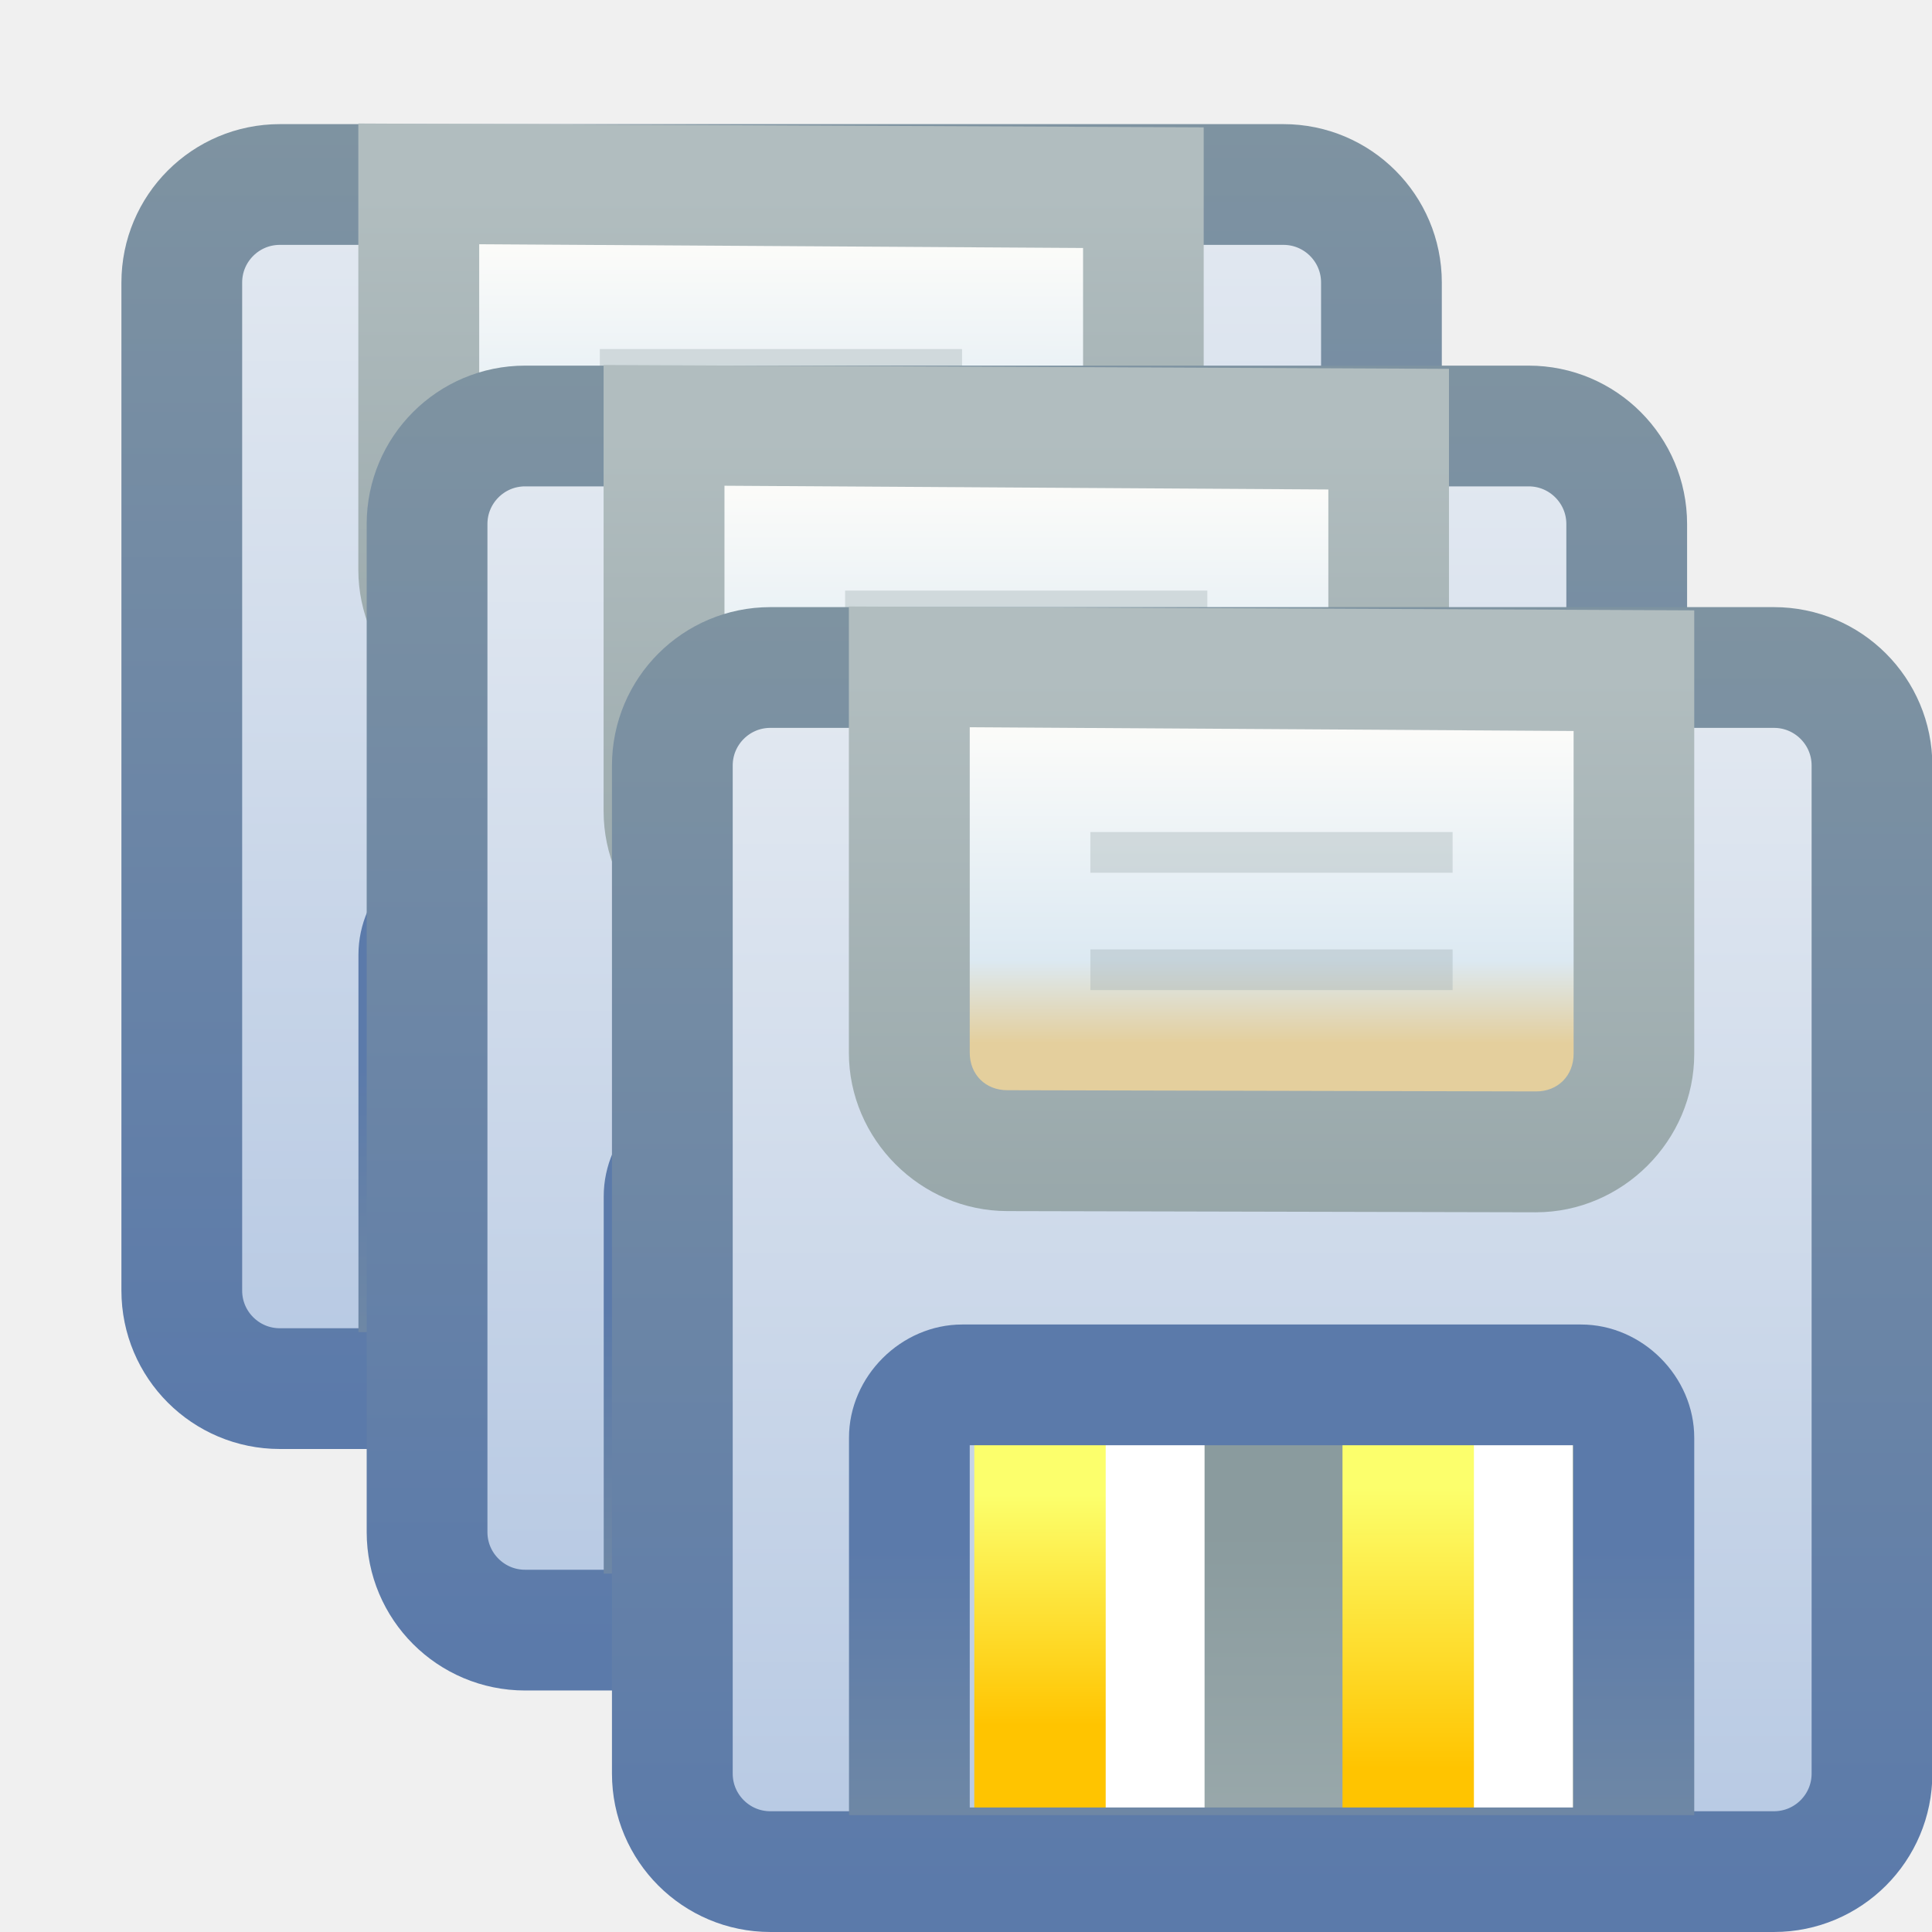
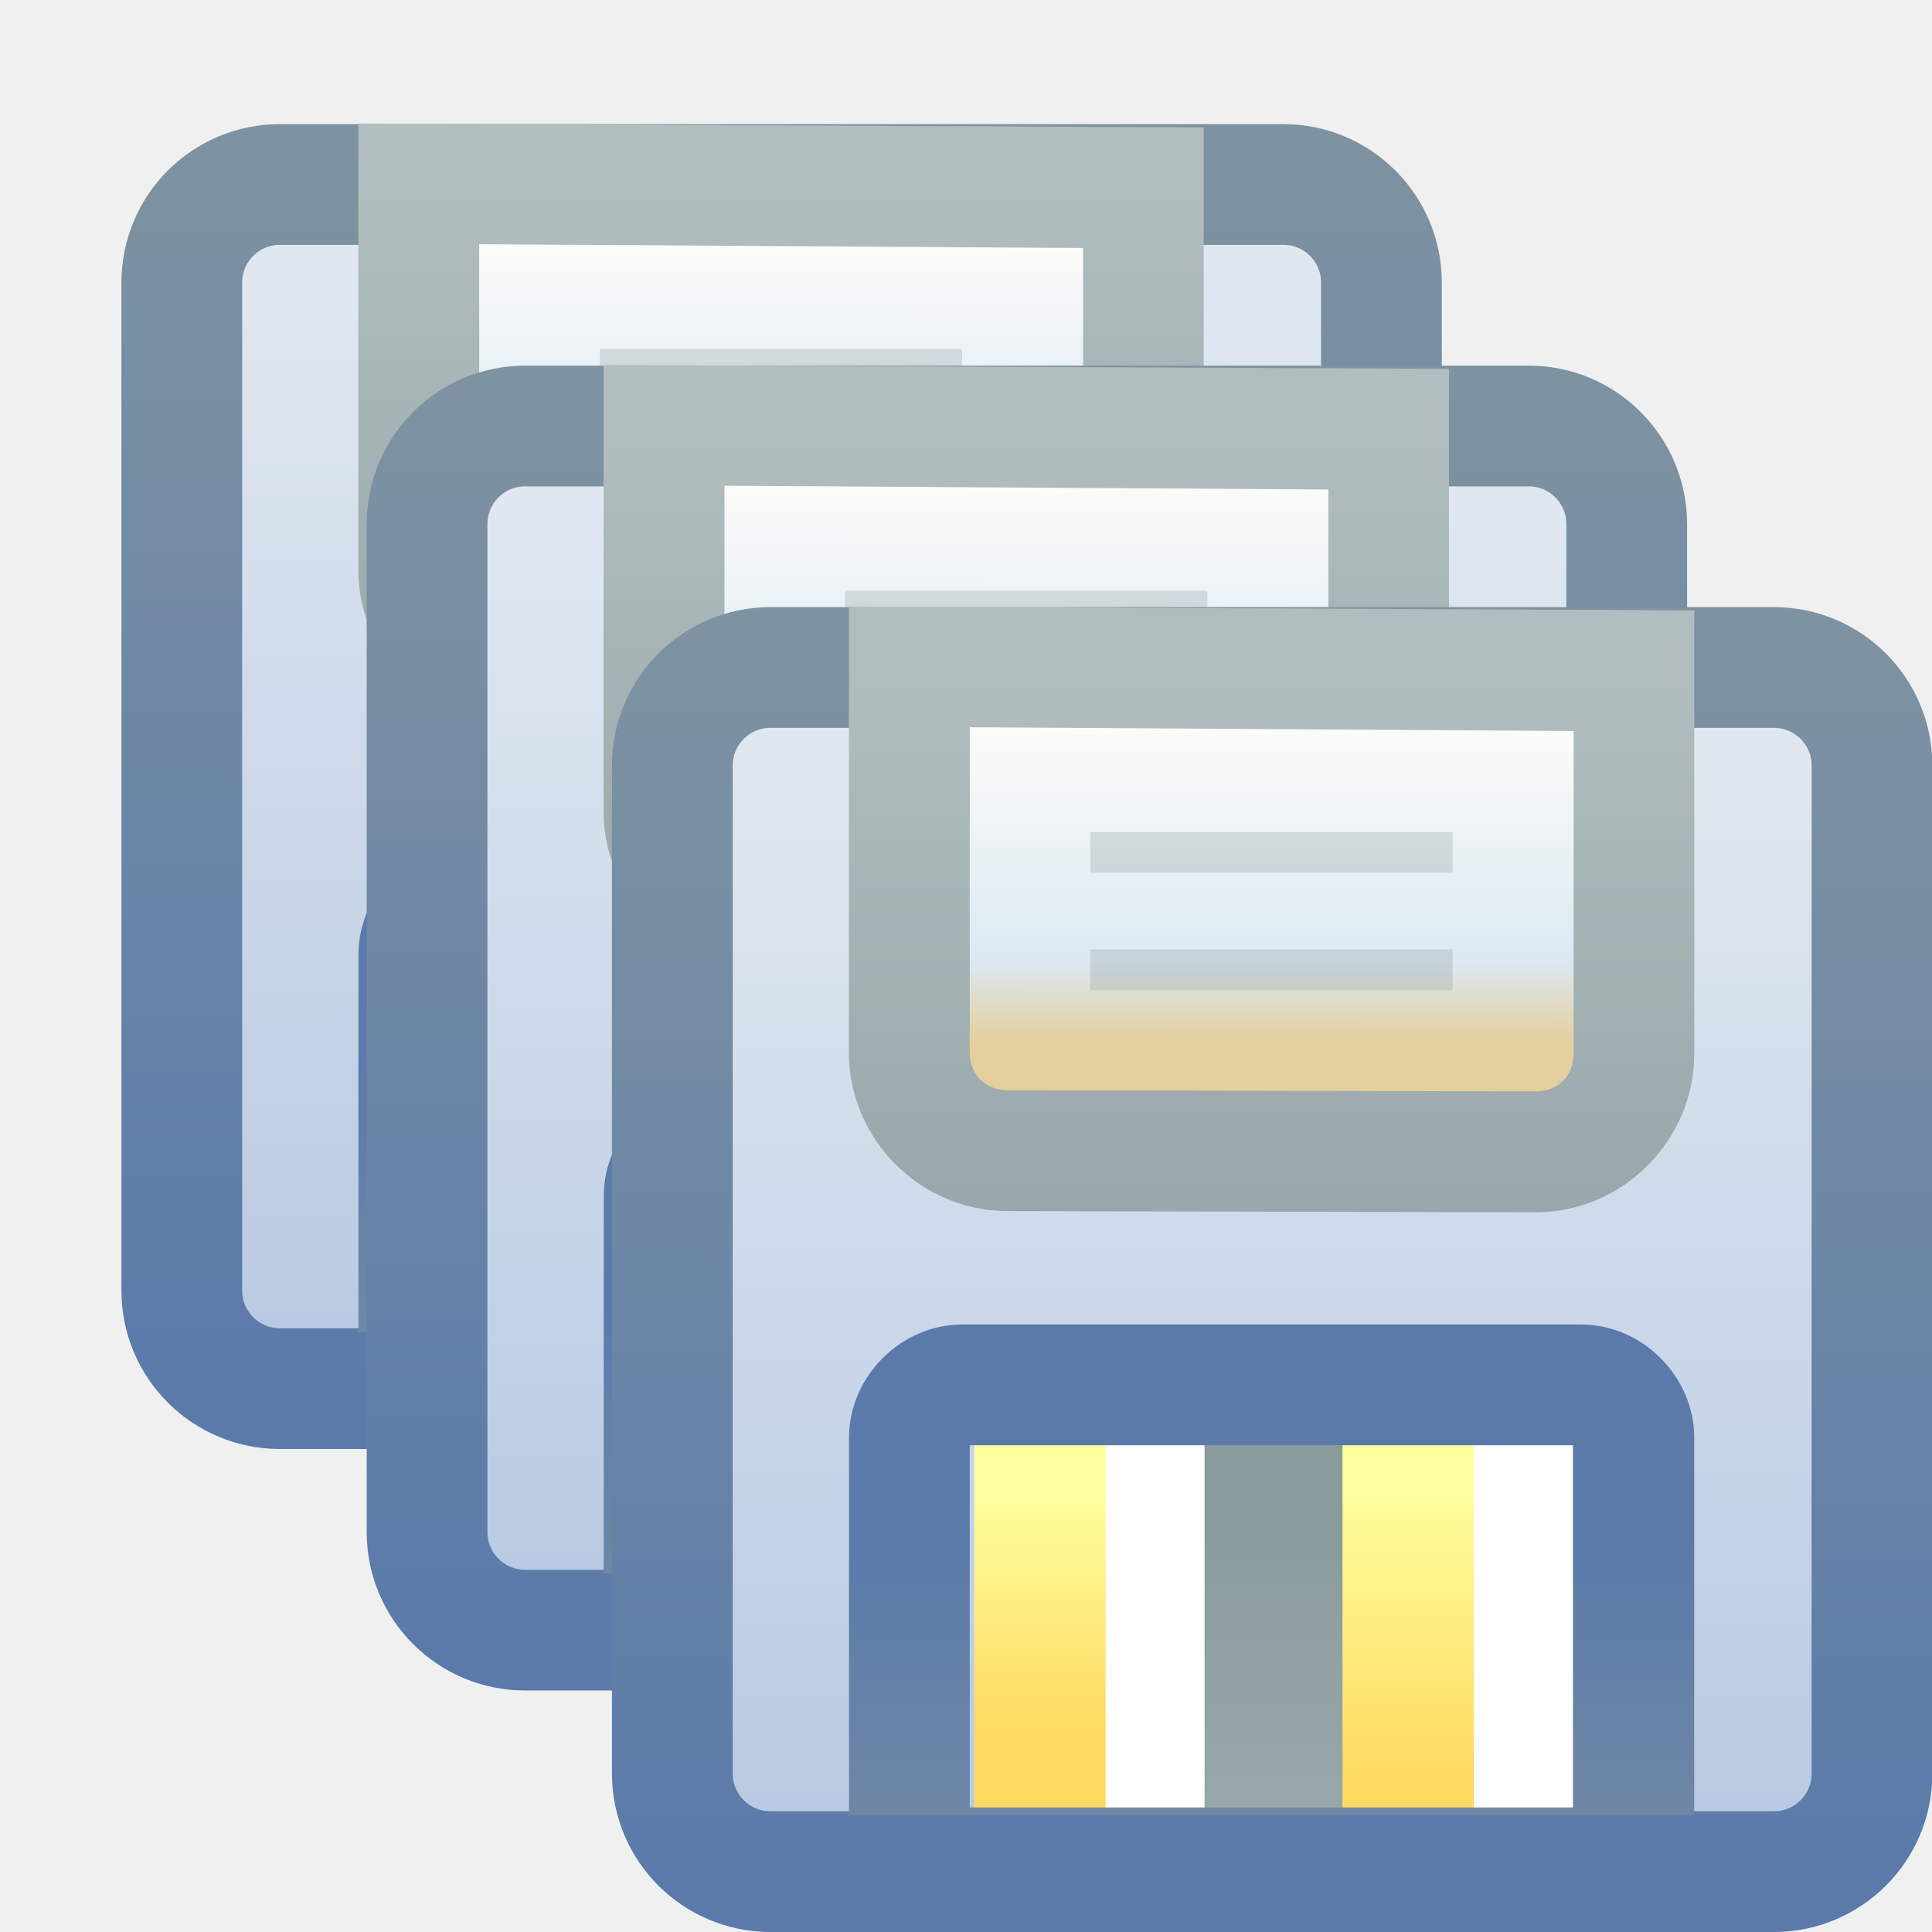
<svg xmlns="http://www.w3.org/2000/svg" xmlns:xlink="http://www.w3.org/1999/xlink" width="16" height="16" id="svg2" version="1.1">
  <defs id="defs4">
    <linearGradient id="linearGradient3985">
-       <stop style="stop-color:#fcff6c;stop-opacity:1" offset="0" id="stop3987" />
-       <stop style="stop-color:#ffc400;stop-opacity:1" offset="1" id="stop3989" />
-     </linearGradient>
-     <linearGradient id="linearGradient3049">
-       <stop id="stop3051" offset="0" style="stop-color:#e4cf9d;stop-opacity:1;" />
-       <stop style="stop-color:#dce9f2;stop-opacity:1" offset="0.415" id="stop3053" />
-       <stop id="stop3055" offset="1" style="stop-color:#fefdfa;stop-opacity:1" />
-     </linearGradient>
-     <linearGradient id="linearGradient4987">
-       <stop style="stop-color:#e4cf9d;stop-opacity:1;" offset="0" id="stop4989" />
-       <stop id="stop4997" offset="0.383" style="stop-color:#b5cef2;stop-opacity:1" />
-       <stop id="stop4995" offset="0.625" style="stop-color:#97b2d9;stop-opacity:1" />
-       <stop style="stop-color:#f8f8fc;stop-opacity:1" offset="1" id="stop4991" />
+       <stop style="stop-color:#fdff9e;stop-opacity:1;" offset="0" id="stop3987" />
+       <stop style="stop-color:#ffdb62;stop-opacity:1;" offset="1" id="stop3989" />
    </linearGradient>
    <linearGradient id="linearGradient4893">
      <stop style="stop-color:#b7c9e3;stop-opacity:1;" offset="0" id="stop4895" />
      <stop style="stop-color:#f3f5f6;stop-opacity:1" offset="1" id="stop4897" />
-     </linearGradient>
-     <linearGradient id="linearGradient4883">
-       <stop style="stop-color:#e4cf9d;stop-opacity:1;" offset="0" id="stop4885" />
-       <stop id="stop4891" offset="0.167" style="stop-color:#dce9f2;stop-opacity:1" />
-       <stop style="stop-color:#fefdfa;stop-opacity:1" offset="1" id="stop4887" />
    </linearGradient>
    <linearGradient id="linearGradient4780">
      <stop id="stop4782" offset="0" style="stop-color:#b1bdbf;stop-opacity:1" />
      <stop id="stop4784" offset="1" style="stop-color:#8a9b9e;stop-opacity:1" />
    </linearGradient>
    <linearGradient id="linearGradient4738">
      <stop style="stop-color:#8a9b9e;stop-opacity:1" offset="0" id="stop4740" />
      <stop style="stop-color:#5b7aaa;stop-opacity:1" offset="1" id="stop4742" />
    </linearGradient>
    <linearGradient xlink:href="#linearGradient4738" id="linearGradient4744" x1="29.587" y1="1037.924" x2="29.587" y2="1052.018" gradientUnits="userSpaceOnUse" gradientTransform="translate(-20,1.7382813e-5)" />
-     <linearGradient xlink:href="#linearGradient4780" id="linearGradient4858" gradientUnits="userSpaceOnUse" x1="29.587" y1="1037.924" x2="29.587" y2="1044.859" gradientTransform="translate(-6.609166,0)" />
    <linearGradient xlink:href="#linearGradient4893" id="linearGradient4899" x1="32.664" y1="1051.801" x2="32.664" y2="1038.272" gradientUnits="userSpaceOnUse" gradientTransform="translate(-20,1.7382813e-5)" />
-     <linearGradient xlink:href="#linearGradient4987" id="linearGradient3050" gradientUnits="userSpaceOnUse" x1="48" y1="1050.362" x2="48" y2="1046.362" gradientTransform="translate(-0.73097,8.623475)" />
-     <linearGradient xlink:href="#linearGradient3049" id="linearGradient3047" gradientUnits="userSpaceOnUse" gradientTransform="matrix(1,0,0,0.9402888,-6.609166,61.97204)" x1="29" y1="1042.435" x2="29" y2="1038.362" />
-     <linearGradient xlink:href="#linearGradient4987-9" id="linearGradient4993" x1="48" y1="1050.362" x2="48" y2="1046.362" gradientUnits="userSpaceOnUse" />
-     <linearGradient id="linearGradient4987-9">
-       <stop style="stop-color:#e4cf9d;stop-opacity:1;" offset="0" id="stop4989-9" />
-       <stop id="stop4997-2" offset="0.383" style="stop-color:#b5cef2;stop-opacity:1" />
-       <stop id="stop4995-8" offset="0.625" style="stop-color:#97b2d9;stop-opacity:1" />
-       <stop style="stop-color:#f8f8fc;stop-opacity:1" offset="1" id="stop4991-7" />
-     </linearGradient>
-     <linearGradient xlink:href="#linearGradient4738" id="linearGradient3859" x1="8.588" y1="14.366" x2="8.588" y2="8.885" gradientUnits="userSpaceOnUse" gradientTransform="translate(-1.016466,1038.395)" />
-     <linearGradient xlink:href="#linearGradient4738-4" id="linearGradient3859-8" x1="8.588" y1="14.366" x2="8.588" y2="8.885" gradientUnits="userSpaceOnUse" />
-     <linearGradient id="linearGradient4738-4">
-       <stop style="stop-color:#8a9b9e;stop-opacity:1" offset="0" id="stop4740-9" />
-       <stop style="stop-color:#5b7aaa;stop-opacity:1" offset="1" id="stop4742-4" />
-     </linearGradient>
    <linearGradient xlink:href="#linearGradient4780" id="linearGradient3913" x1="8.662" y1="1052.384" x2="8.662" y2="1046.109" gradientUnits="userSpaceOnUse" gradientTransform="translate(6.2499936e-8,2.922716)" />
-     <linearGradient xlink:href="#linearGradient4780-4" id="linearGradient4858-2" gradientUnits="userSpaceOnUse" x1="29.587" y1="1037.924" x2="29.587" y2="1044.859" gradientTransform="translate(-5.740001,-5.760563)" />
-     <linearGradient id="linearGradient4780-4">
-       <stop id="stop4782-2" offset="0" style="stop-color:#b1bdbf;stop-opacity:1" />
-       <stop id="stop4784-0" offset="1" style="stop-color:#8a9b9e;stop-opacity:1" />
-     </linearGradient>
-     <linearGradient xlink:href="#linearGradient3049-1" id="linearGradient3047-5" gradientUnits="userSpaceOnUse" gradientTransform="matrix(1,0,0,0.9402888,-20,61.97204)" x1="29" y1="1042.435" x2="29" y2="1038.362" />
-     <linearGradient id="linearGradient3049-1">
-       <stop id="stop3051-4" offset="0" style="stop-color:#e4cf9d;stop-opacity:1;" />
-       <stop style="stop-color:#dce9f2;stop-opacity:1" offset="0.415" id="stop3053-7" />
-       <stop id="stop3055-7" offset="1" style="stop-color:#fefdfa;stop-opacity:1" />
-     </linearGradient>
-     <linearGradient y2="1038.362" x2="29" y1="1042.435" x1="29" gradientTransform="matrix(1,0,0,0.9402888,-5.740001,56.21148)" gradientUnits="userSpaceOnUse" id="linearGradient3060" xlink:href="#linearGradient3049-1" />
-     <linearGradient xlink:href="#linearGradient3985" id="linearGradient4054" x1="-56.658" y1="1056.985" x2="-56.658" y2="1060.48" gradientUnits="userSpaceOnUse" />
-     <linearGradient xlink:href="#linearGradient4738" id="linearGradient4057" gradientUnits="userSpaceOnUse" gradientTransform="translate(-1.016466,2.033)" x1="8.588" y1="14.366" x2="8.588" y2="8.885" />
    <linearGradient xlink:href="#linearGradient4738" id="linearGradient4064" gradientUnits="userSpaceOnUse" gradientTransform="translate(-1.016466,1040.301)" x1="8.588" y1="14.366" x2="8.588" y2="8.885" />
    <linearGradient xlink:href="#linearGradient3985" id="linearGradient3068" gradientUnits="userSpaceOnUse" x1="-56.69" y1="1056.214" x2="-56.69" y2="1060.761" />
    <linearGradient xlink:href="#linearGradient3985" id="linearGradient3070" gradientUnits="userSpaceOnUse" x1="-56.69" y1="1056.337" x2="-56.69" y2="1060.102" />
    <linearGradient id="linearGradient4780-21-3">
      <stop id="stop4782-4-1" offset="0" style="stop-color:#b1bdbf;stop-opacity:1" />
      <stop id="stop4784-9-6" offset="1" style="stop-color:#8a9b9e;stop-opacity:1" />
    </linearGradient>
-     <linearGradient xlink:href="#linearGradient6339" id="linearGradient8435" gradientUnits="userSpaceOnUse" gradientTransform="matrix(0.8301172,0,0,0.6455203,-33.83067,371.9322)" x1="28.996" y1="1042.646" x2="29" y2="1038.362" />
    <linearGradient id="linearGradient6339">
      <stop id="stop6341" offset="0" style="stop-color:#e4cf9d;stop-opacity:1;" />
      <stop style="stop-color:#dce9f2;stop-opacity:1" offset="0.248" id="stop6343" />
      <stop id="stop6345" offset="1" style="stop-color:#fefdfa;stop-opacity:1" />
    </linearGradient>
    <linearGradient xlink:href="#linearGradient6339" id="linearGradient3111" gradientUnits="userSpaceOnUse" gradientTransform="matrix(0.8301172,0,0,0.6455203,-24.05026,366.3612)" x1="28.996" y1="1042.646" x2="29" y2="1038.362" />
    <linearGradient xlink:href="#linearGradient4780-21-3" id="linearGradient3113" gradientUnits="userSpaceOnUse" gradientTransform="translate(-29.2179,-1.539949)" x1="29.587" y1="1037.924" x2="29.587" y2="1044.859" />
    <linearGradient xlink:href="#linearGradient4893-2" id="linearGradient4899-1" x1="32.664" y1="1051.801" x2="32.664" y2="1038.272" gradientUnits="userSpaceOnUse" gradientTransform="translate(-20,1.7382813e-5)" />
    <linearGradient id="linearGradient4893-2">
      <stop style="stop-color:#b7c9e3;stop-opacity:1;" offset="0" id="stop4895-1" />
      <stop style="stop-color:#f3f5f6;stop-opacity:1" offset="1" id="stop4897-4" />
    </linearGradient>
    <linearGradient xlink:href="#linearGradient4738-8" id="linearGradient4744-5" x1="29.587" y1="1037.924" x2="29.587" y2="1052.018" gradientUnits="userSpaceOnUse" gradientTransform="translate(-20,1.7382813e-5)" />
    <linearGradient id="linearGradient4738-8">
      <stop style="stop-color:#8a9b9e;stop-opacity:1" offset="0" id="stop4740-7" />
      <stop style="stop-color:#5b7aaa;stop-opacity:1" offset="1" id="stop4742-5" />
    </linearGradient>
    <linearGradient xlink:href="#linearGradient4780-9" id="linearGradient3913-5" x1="8.662" y1="1052.384" x2="8.662" y2="1046.109" gradientUnits="userSpaceOnUse" gradientTransform="translate(6.2499936e-8,2.922716)" />
    <linearGradient id="linearGradient4780-9">
      <stop id="stop4782-3" offset="0" style="stop-color:#b1bdbf;stop-opacity:1" />
      <stop id="stop4784-6" offset="1" style="stop-color:#8a9b9e;stop-opacity:1" />
    </linearGradient>
    <linearGradient xlink:href="#linearGradient3985-4" id="linearGradient3068-9" gradientUnits="userSpaceOnUse" x1="-56.69" y1="1056.214" x2="-56.69" y2="1060.761" />
    <linearGradient id="linearGradient3985-4">
      <stop style="stop-color:#fcff6c;stop-opacity:1" offset="0" id="stop3987-4" />
      <stop style="stop-color:#ffc400;stop-opacity:1" offset="1" id="stop3989-9" />
    </linearGradient>
    <linearGradient xlink:href="#linearGradient3985-4" id="linearGradient3070-7" gradientUnits="userSpaceOnUse" x1="-56.69" y1="1056.337" x2="-56.69" y2="1060.102" />
    <linearGradient xlink:href="#linearGradient4738-8" id="linearGradient4064-9" gradientUnits="userSpaceOnUse" gradientTransform="translate(-1.016466,1040.301)" x1="8.588" y1="14.366" x2="8.588" y2="8.885" />
    <linearGradient xlink:href="#linearGradient6339-9" id="linearGradient3111-2" gradientUnits="userSpaceOnUse" gradientTransform="matrix(0.8301172,0,0,0.6455203,-24.05026,366.3612)" x1="28.996" y1="1042.646" x2="29" y2="1038.362" />
    <linearGradient id="linearGradient6339-9">
      <stop id="stop6341-3" offset="0" style="stop-color:#e4cf9d;stop-opacity:1;" />
      <stop style="stop-color:#dce9f2;stop-opacity:1" offset="0.248" id="stop6343-5" />
      <stop id="stop6345-5" offset="1" style="stop-color:#fefdfa;stop-opacity:1" />
    </linearGradient>
    <linearGradient xlink:href="#linearGradient4780-21-3-7" id="linearGradient3113-1" gradientUnits="userSpaceOnUse" gradientTransform="translate(-29.2179,-1.539949)" x1="29.587" y1="1037.924" x2="29.587" y2="1044.859" />
    <linearGradient id="linearGradient4780-21-3-7">
      <stop id="stop4782-4-1-2" offset="0" style="stop-color:#b1bdbf;stop-opacity:1" />
      <stop id="stop4784-9-6-0" offset="1" style="stop-color:#8a9b9e;stop-opacity:1" />
    </linearGradient>
    <linearGradient xlink:href="#linearGradient4893-2-9" id="linearGradient4899-1-9" x1="32.664" y1="1051.801" x2="32.664" y2="1038.272" gradientUnits="userSpaceOnUse" gradientTransform="translate(-20,1.7382813e-5)" />
    <linearGradient id="linearGradient4893-2-9">
      <stop style="stop-color:#b7c9e3;stop-opacity:1;" offset="0" id="stop4895-1-2" />
      <stop style="stop-color:#f3f5f6;stop-opacity:1" offset="1" id="stop4897-4-6" />
    </linearGradient>
    <linearGradient xlink:href="#linearGradient4738-8-5" id="linearGradient4744-5-8" x1="29.587" y1="1037.924" x2="29.587" y2="1052.018" gradientUnits="userSpaceOnUse" gradientTransform="translate(-20,1.7382813e-5)" />
    <linearGradient id="linearGradient4738-8-5">
      <stop style="stop-color:#8a9b9e;stop-opacity:1" offset="0" id="stop4740-7-5" />
      <stop style="stop-color:#5b7aaa;stop-opacity:1" offset="1" id="stop4742-5-3" />
    </linearGradient>
    <linearGradient xlink:href="#linearGradient4780-9-1" id="linearGradient3913-5-2" x1="8.662" y1="1052.384" x2="8.662" y2="1046.109" gradientUnits="userSpaceOnUse" gradientTransform="translate(6.2499936e-8,2.922716)" />
    <linearGradient id="linearGradient4780-9-1">
      <stop id="stop4782-3-5" offset="0" style="stop-color:#b1bdbf;stop-opacity:1" />
      <stop id="stop4784-6-9" offset="1" style="stop-color:#8a9b9e;stop-opacity:1" />
    </linearGradient>
    <linearGradient xlink:href="#linearGradient3985-4-7" id="linearGradient3068-9-5" gradientUnits="userSpaceOnUse" x1="-56.69" y1="1056.214" x2="-56.69" y2="1060.761" />
    <linearGradient id="linearGradient3985-4-7">
      <stop style="stop-color:#fcff6c;stop-opacity:1" offset="0" id="stop3987-4-1" />
      <stop style="stop-color:#ffc400;stop-opacity:1" offset="1" id="stop3989-9-9" />
    </linearGradient>
    <linearGradient xlink:href="#linearGradient3985-4-7" id="linearGradient3070-7-9" gradientUnits="userSpaceOnUse" x1="-56.69" y1="1056.337" x2="-56.69" y2="1060.102" />
    <linearGradient xlink:href="#linearGradient4738-8-5" id="linearGradient4064-9-0" gradientUnits="userSpaceOnUse" gradientTransform="translate(-1.016466,1040.301)" x1="8.588" y1="14.366" x2="8.588" y2="8.885" />
    <linearGradient xlink:href="#linearGradient6339-9-5" id="linearGradient3111-2-6" gradientUnits="userSpaceOnUse" gradientTransform="matrix(0.8301172,0,0,0.6455203,-24.05026,366.3612)" x1="28.996" y1="1042.646" x2="29" y2="1038.362" />
    <linearGradient id="linearGradient6339-9-5">
      <stop id="stop6341-3-1" offset="0" style="stop-color:#e4cf9d;stop-opacity:1;" />
      <stop style="stop-color:#dce9f2;stop-opacity:1" offset="0.248" id="stop6343-5-0" />
      <stop id="stop6345-5-7" offset="1" style="stop-color:#fefdfa;stop-opacity:1" />
    </linearGradient>
    <linearGradient xlink:href="#linearGradient4780-21-3-7-3" id="linearGradient3113-1-0" gradientUnits="userSpaceOnUse" gradientTransform="translate(-29.2179,-1.539949)" x1="29.587" y1="1037.924" x2="29.587" y2="1044.859" />
    <linearGradient id="linearGradient4780-21-3-7-3">
      <stop id="stop4782-4-1-2-4" offset="0" style="stop-color:#b1bdbf;stop-opacity:1" />
      <stop id="stop4784-9-6-0-6" offset="1" style="stop-color:#8a9b9e;stop-opacity:1" />
    </linearGradient>
  </defs>
  <g id="layer1" style="display:inline" transform="translate(0,-1036.362)">
    <g id="g4990" transform="translate(-36.64918,0.40625)" />
    <g style="display:inline" id="g3115-0-5" transform="translate(-4.0625,-4)">
      <rect ry="0.812" rx="0.812" y="1041.89" x="5.568" height="9.972" width="9.935" id="rect3968-4-8" style="fill:url(#linearGradient4899-1-9);fill-opacity:1;stroke:url(#linearGradient4744-5-8);stroke-opacity:1" />
      <rect ry="0.442" rx="0.442" y="1048.126" x="8.315" height="3.233" width="5.296" id="rect3851-2-2-1" style="fill:url(#linearGradient3913-5-2);fill-opacity:1;stroke:none;display:inline" />
      <g transform="matrix(0.8748343,0,0,0.6165328,1.81879,403.6227)" id="g3183-7-7">
        <g transform="matrix(1,0,0,0.9466713,-54.66696,46.52256)" style="display:inline" id="g3068-7-7">
          <g id="g3825-4-0" transform="matrix(1,0,0,0.8736768,9.244646,133.2896)">
            <rect style="fill:#ffffff;fill-opacity:1;stroke:none;display:inline" id="rect3100-4-2-0-1" width="1.12" height="6.329" x="-58.232" y="1055.148" ry="0" transform="scale(-1,1)" />
            <rect style="fill:url(#linearGradient3068-9-5);fill-opacity:1;stroke:none;display:inline" id="rect3100-4-2-5-1-3" width="1.244" height="6.329" x="-57.296" y="1055.148" ry="0" transform="scale(-1,1)" />
          </g>
          <g style="display:inline" id="g3825-1-1-0" transform="matrix(1,0,0,0.866246,5.75896,141.1302)">
            <rect style="fill:#ffffff;fill-opacity:1;stroke:none;display:inline" id="rect3100-4-2-6-9-6" width="1.12" height="6.329" x="-58.232" y="1055.148" ry="0" transform="scale(-1,1)" />
            <rect style="fill:url(#linearGradient3070-7-9);fill-opacity:1;stroke:none;display:inline" id="rect3100-4-2-5-4-1-1" width="1.244" height="6.329" x="-57.296" y="1055.148" ry="0" transform="scale(-1,1)" />
          </g>
        </g>
      </g>
      <path id="rect3851-7-6" d="m 7.969,1047.331 c -0.507,0 -0.938,0.43 -0.938,0.938 l 0,3.125 7,0 0,-3.125 c 0,-0.507 -0.43,-0.938 -0.938,-0.938 z m 0.062,1 5,0 0,3 -5,0 z" style="font-size:medium;font-style:normal;font-variant:normal;font-weight:normal;font-stretch:normal;text-indent:0;text-align:start;text-decoration:none;line-height:normal;letter-spacing:normal;word-spacing:normal;text-transform:none;direction:ltr;block-progression:tb;writing-mode:lr-tb;text-anchor:start;baseline-shift:baseline;color:#000000;fill:url(#linearGradient4064-9-0);fill-opacity:1;stroke:none;stroke-width:1;marker:none;visibility:visible;display:inline;overflow:visible;enable-background:accumulate;font-family:Sans;-inkscape-font-specification:Sans" />
      <g transform="translate(10.25,5.59375)" id="g3105-6-0">
        <rect style="fill:url(#linearGradient3111-2-6);fill-opacity:1;stroke:none;display:inline" id="rect3968-9-1-0-4" width="5.399" height="3.774" x="-2.47" y="1036.322" rx="0.674" ry="0.524" />
        <path style="font-size:medium;font-style:normal;font-variant:normal;font-weight:normal;font-stretch:normal;text-indent:0;text-align:start;text-decoration:none;line-height:normal;letter-spacing:normal;word-spacing:normal;text-transform:none;direction:ltr;block-progression:tb;writing-mode:lr-tb;text-anchor:start;baseline-shift:baseline;color:#000000;fill:url(#linearGradient3113-1-0);fill-opacity:1;stroke:none;stroke-width:1;marker:none;visibility:visible;display:inline;overflow:visible;enable-background:accumulate;font-family:Sans;-inkscape-font-specification:Sans" d="m -3.22,1035.791 0,3.695 c 0,0.718 0.594,1.311 1.312,1.312 l 4.377,0.01 c 0.718,0 1.312,-0.594 1.312,-1.312 l 0,-3.673 z m 6.002,1.031 0,2.673 c 0,0.182 -0.131,0.313 -0.312,0.312 l -4.377,-0.01 c -0.182,0 -0.312,-0.13 -0.312,-0.311 l 0,-2.695 z" id="rect3968-9-2-1" />
        <rect style="opacity:0.35;fill:#9baaac;fill-opacity:1;stroke:none;display:inline" id="rect4963-5-3-9" width="0.337" height="3" x="1037.659" y="-1.78" transform="matrix(0,1,-1,0,0,0)" />
        <rect style="opacity:0.35;fill:#9baaac;fill-opacity:1;stroke:none;display:inline" id="rect4963-5-0-1-9" width="0.337" height="3" x="1038.631" y="-1.78" transform="matrix(0,1,-1,0,0,0)" />
      </g>
    </g>
    <g style="display:inline" id="g3115-0" transform="translate(-2.03125,-2)">
      <rect ry="0.812" rx="0.812" y="1041.89" x="5.568" height="9.972" width="9.935" id="rect3968-4" style="fill:url(#linearGradient4899-1);fill-opacity:1;stroke:url(#linearGradient4744-5);stroke-opacity:1" />
      <rect ry="0.442" rx="0.442" y="1048.126" x="8.315" height="3.233" width="5.296" id="rect3851-2-2" style="fill:url(#linearGradient3913-5);fill-opacity:1;stroke:none;display:inline" />
      <g transform="matrix(0.8748343,0,0,0.6165328,1.81879,403.6227)" id="g3183-7">
        <g transform="matrix(1,0,0,0.9466713,-54.66696,46.52256)" style="display:inline" id="g3068-7">
          <g id="g3825-4" transform="matrix(1,0,0,0.8736768,9.244646,133.2896)">
            <rect style="fill:#ffffff;fill-opacity:1;stroke:none;display:inline" id="rect3100-4-2-0" width="1.12" height="6.329" x="-58.232" y="1055.148" ry="0" transform="scale(-1,1)" />
            <rect style="fill:url(#linearGradient3068-9);fill-opacity:1;stroke:none;display:inline" id="rect3100-4-2-5-1" width="1.244" height="6.329" x="-57.296" y="1055.148" ry="0" transform="scale(-1,1)" />
          </g>
          <g style="display:inline" id="g3825-1-1" transform="matrix(1,0,0,0.866246,5.75896,141.1302)">
            <rect style="fill:#ffffff;fill-opacity:1;stroke:none;display:inline" id="rect3100-4-2-6-9" width="1.12" height="6.329" x="-58.232" y="1055.148" ry="0" transform="scale(-1,1)" />
            <rect style="fill:url(#linearGradient3070-7);fill-opacity:1;stroke:none;display:inline" id="rect3100-4-2-5-4-1" width="1.244" height="6.329" x="-57.296" y="1055.148" ry="0" transform="scale(-1,1)" />
          </g>
        </g>
      </g>
      <path id="rect3851-7" d="m 7.969,1047.331 c -0.507,0 -0.938,0.43 -0.938,0.938 l 0,3.125 7,0 0,-3.125 c 0,-0.507 -0.43,-0.938 -0.938,-0.938 z m 0.062,1 5,0 0,3 -5,0 z" style="font-size:medium;font-style:normal;font-variant:normal;font-weight:normal;font-stretch:normal;text-indent:0;text-align:start;text-decoration:none;line-height:normal;letter-spacing:normal;word-spacing:normal;text-transform:none;direction:ltr;block-progression:tb;writing-mode:lr-tb;text-anchor:start;baseline-shift:baseline;color:#000000;fill:url(#linearGradient4064-9);fill-opacity:1;stroke:none;stroke-width:1;marker:none;visibility:visible;display:inline;overflow:visible;enable-background:accumulate;font-family:Sans;-inkscape-font-specification:Sans" />
      <g transform="translate(10.25,5.59375)" id="g3105-6">
        <rect style="fill:url(#linearGradient3111-2);fill-opacity:1;stroke:none;display:inline" id="rect3968-9-1-0" width="5.399" height="3.774" x="-2.47" y="1036.322" rx="0.674" ry="0.524" />
        <path style="font-size:medium;font-style:normal;font-variant:normal;font-weight:normal;font-stretch:normal;text-indent:0;text-align:start;text-decoration:none;line-height:normal;letter-spacing:normal;word-spacing:normal;text-transform:none;direction:ltr;block-progression:tb;writing-mode:lr-tb;text-anchor:start;baseline-shift:baseline;color:#000000;fill:url(#linearGradient3113-1);fill-opacity:1;stroke:none;stroke-width:1;marker:none;visibility:visible;display:inline;overflow:visible;enable-background:accumulate;font-family:Sans;-inkscape-font-specification:Sans" d="m -3.22,1035.791 0,3.695 c 0,0.718 0.594,1.311 1.312,1.312 l 4.377,0.01 c 0.718,0 1.312,-0.594 1.312,-1.312 l 0,-3.673 z m 6.002,1.031 0,2.673 c 0,0.182 -0.131,0.313 -0.312,0.312 l -4.377,-0.01 c -0.182,0 -0.312,-0.13 -0.312,-0.311 l 0,-2.695 z" id="rect3968-9-2" />
        <rect style="opacity:0.35;fill:#9baaac;fill-opacity:1;stroke:none;display:inline" id="rect4963-5-3" width="0.337" height="3" x="1037.659" y="-1.78" transform="matrix(0,1,-1,0,0,0)" />
        <rect style="opacity:0.35;fill:#9baaac;fill-opacity:1;stroke:none;display:inline" id="rect4963-5-0-1" width="0.337" height="3" x="1038.631" y="-1.78" transform="matrix(0,1,-1,0,0,0)" />
      </g>
    </g>
    <g id="g3115">
      <rect ry="0.812" rx="0.812" y="1041.89" x="5.568" height="9.972" width="9.935" id="rect3968" style="fill:url(#linearGradient4899);fill-opacity:1;stroke:url(#linearGradient4744);stroke-opacity:1" />
      <rect ry="0.442" rx="0.442" y="1048.126" x="8.315" height="3.233" width="5.296" id="rect3851-2" style="fill:url(#linearGradient3913);fill-opacity:1;stroke:none;display:inline" />
      <g transform="matrix(0.8748343,0,0,0.6165328,1.81879,403.6227)" id="g3183">
        <g transform="matrix(1,0,0,0.9466713,-54.66696,46.52256)" style="display:inline" id="g3068">
          <g id="g3825" transform="matrix(1,0,0,0.8736768,9.244646,133.2896)">
            <rect style="fill:#ffffff;fill-opacity:1;stroke:none;display:inline" id="rect3100-4-2" width="1.12" height="6.329" x="-58.232" y="1055.148" ry="0" transform="scale(-1,1)" />
            <rect style="fill:url(#linearGradient3068);fill-opacity:1;stroke:none;display:inline" id="rect3100-4-2-5" width="1.244" height="6.329" x="-57.296" y="1055.148" ry="0" transform="scale(-1,1)" />
          </g>
          <g style="display:inline" id="g3825-1" transform="matrix(1,0,0,0.866246,5.75896,141.1302)">
            <rect style="fill:#ffffff;fill-opacity:1;stroke:none;display:inline" id="rect3100-4-2-6" width="1.12" height="6.329" x="-58.232" y="1055.148" ry="0" transform="scale(-1,1)" />
            <rect style="fill:url(#linearGradient3070);fill-opacity:1;stroke:none;display:inline" id="rect3100-4-2-5-4" width="1.244" height="6.329" x="-57.296" y="1055.148" ry="0" transform="scale(-1,1)" />
          </g>
        </g>
      </g>
      <path id="rect3851" d="m 7.969,1047.331 c -0.507,0 -0.938,0.43 -0.938,0.938 l 0,3.125 7,0 0,-3.125 c 0,-0.507 -0.43,-0.938 -0.938,-0.938 z m 0.062,1 5,0 0,3 -5,0 z" style="font-size:medium;font-style:normal;font-variant:normal;font-weight:normal;font-stretch:normal;text-indent:0;text-align:start;text-decoration:none;line-height:normal;letter-spacing:normal;word-spacing:normal;text-transform:none;direction:ltr;block-progression:tb;writing-mode:lr-tb;text-anchor:start;baseline-shift:baseline;color:#000000;fill:url(#linearGradient4064);fill-opacity:1;stroke:none;stroke-width:1;marker:none;visibility:visible;display:inline;overflow:visible;enable-background:accumulate;font-family:Sans;-inkscape-font-specification:Sans" />
      <g transform="translate(10.25,5.59375)" id="g3105">
        <rect style="fill:url(#linearGradient3111);fill-opacity:1;stroke:none;display:inline" id="rect3968-9-1" width="5.399" height="3.774" x="-2.47" y="1036.322" rx="0.674" ry="0.524" />
        <path style="font-size:medium;font-style:normal;font-variant:normal;font-weight:normal;font-stretch:normal;text-indent:0;text-align:start;text-decoration:none;line-height:normal;letter-spacing:normal;word-spacing:normal;text-transform:none;direction:ltr;block-progression:tb;writing-mode:lr-tb;text-anchor:start;baseline-shift:baseline;color:#000000;fill:url(#linearGradient3113);fill-opacity:1;stroke:none;stroke-width:1;marker:none;visibility:visible;display:inline;overflow:visible;enable-background:accumulate;font-family:Sans;-inkscape-font-specification:Sans" d="m -3.22,1035.791 0,3.695 c 0,0.718 0.594,1.311 1.312,1.312 l 4.377,0.01 c 0.718,0 1.312,-0.594 1.312,-1.312 l 0,-3.673 z m 6.002,1.031 0,2.673 c 0,0.182 -0.131,0.313 -0.312,0.312 l -4.377,-0.01 c -0.182,0 -0.312,-0.13 -0.312,-0.311 l 0,-2.695 z" id="rect3968-9" />
        <rect style="opacity:0.35;fill:#9baaac;fill-opacity:1;stroke:none;display:inline" id="rect4963-5" width="0.337" height="3" x="1037.659" y="-1.78" transform="matrix(0,1,-1,0,0,0)" />
        <rect style="opacity:0.35;fill:#9baaac;fill-opacity:1;stroke:none;display:inline" id="rect4963-5-0" width="0.337" height="3" x="1038.631" y="-1.78" transform="matrix(0,1,-1,0,0,0)" />
      </g>
    </g>
  </g>
</svg>
